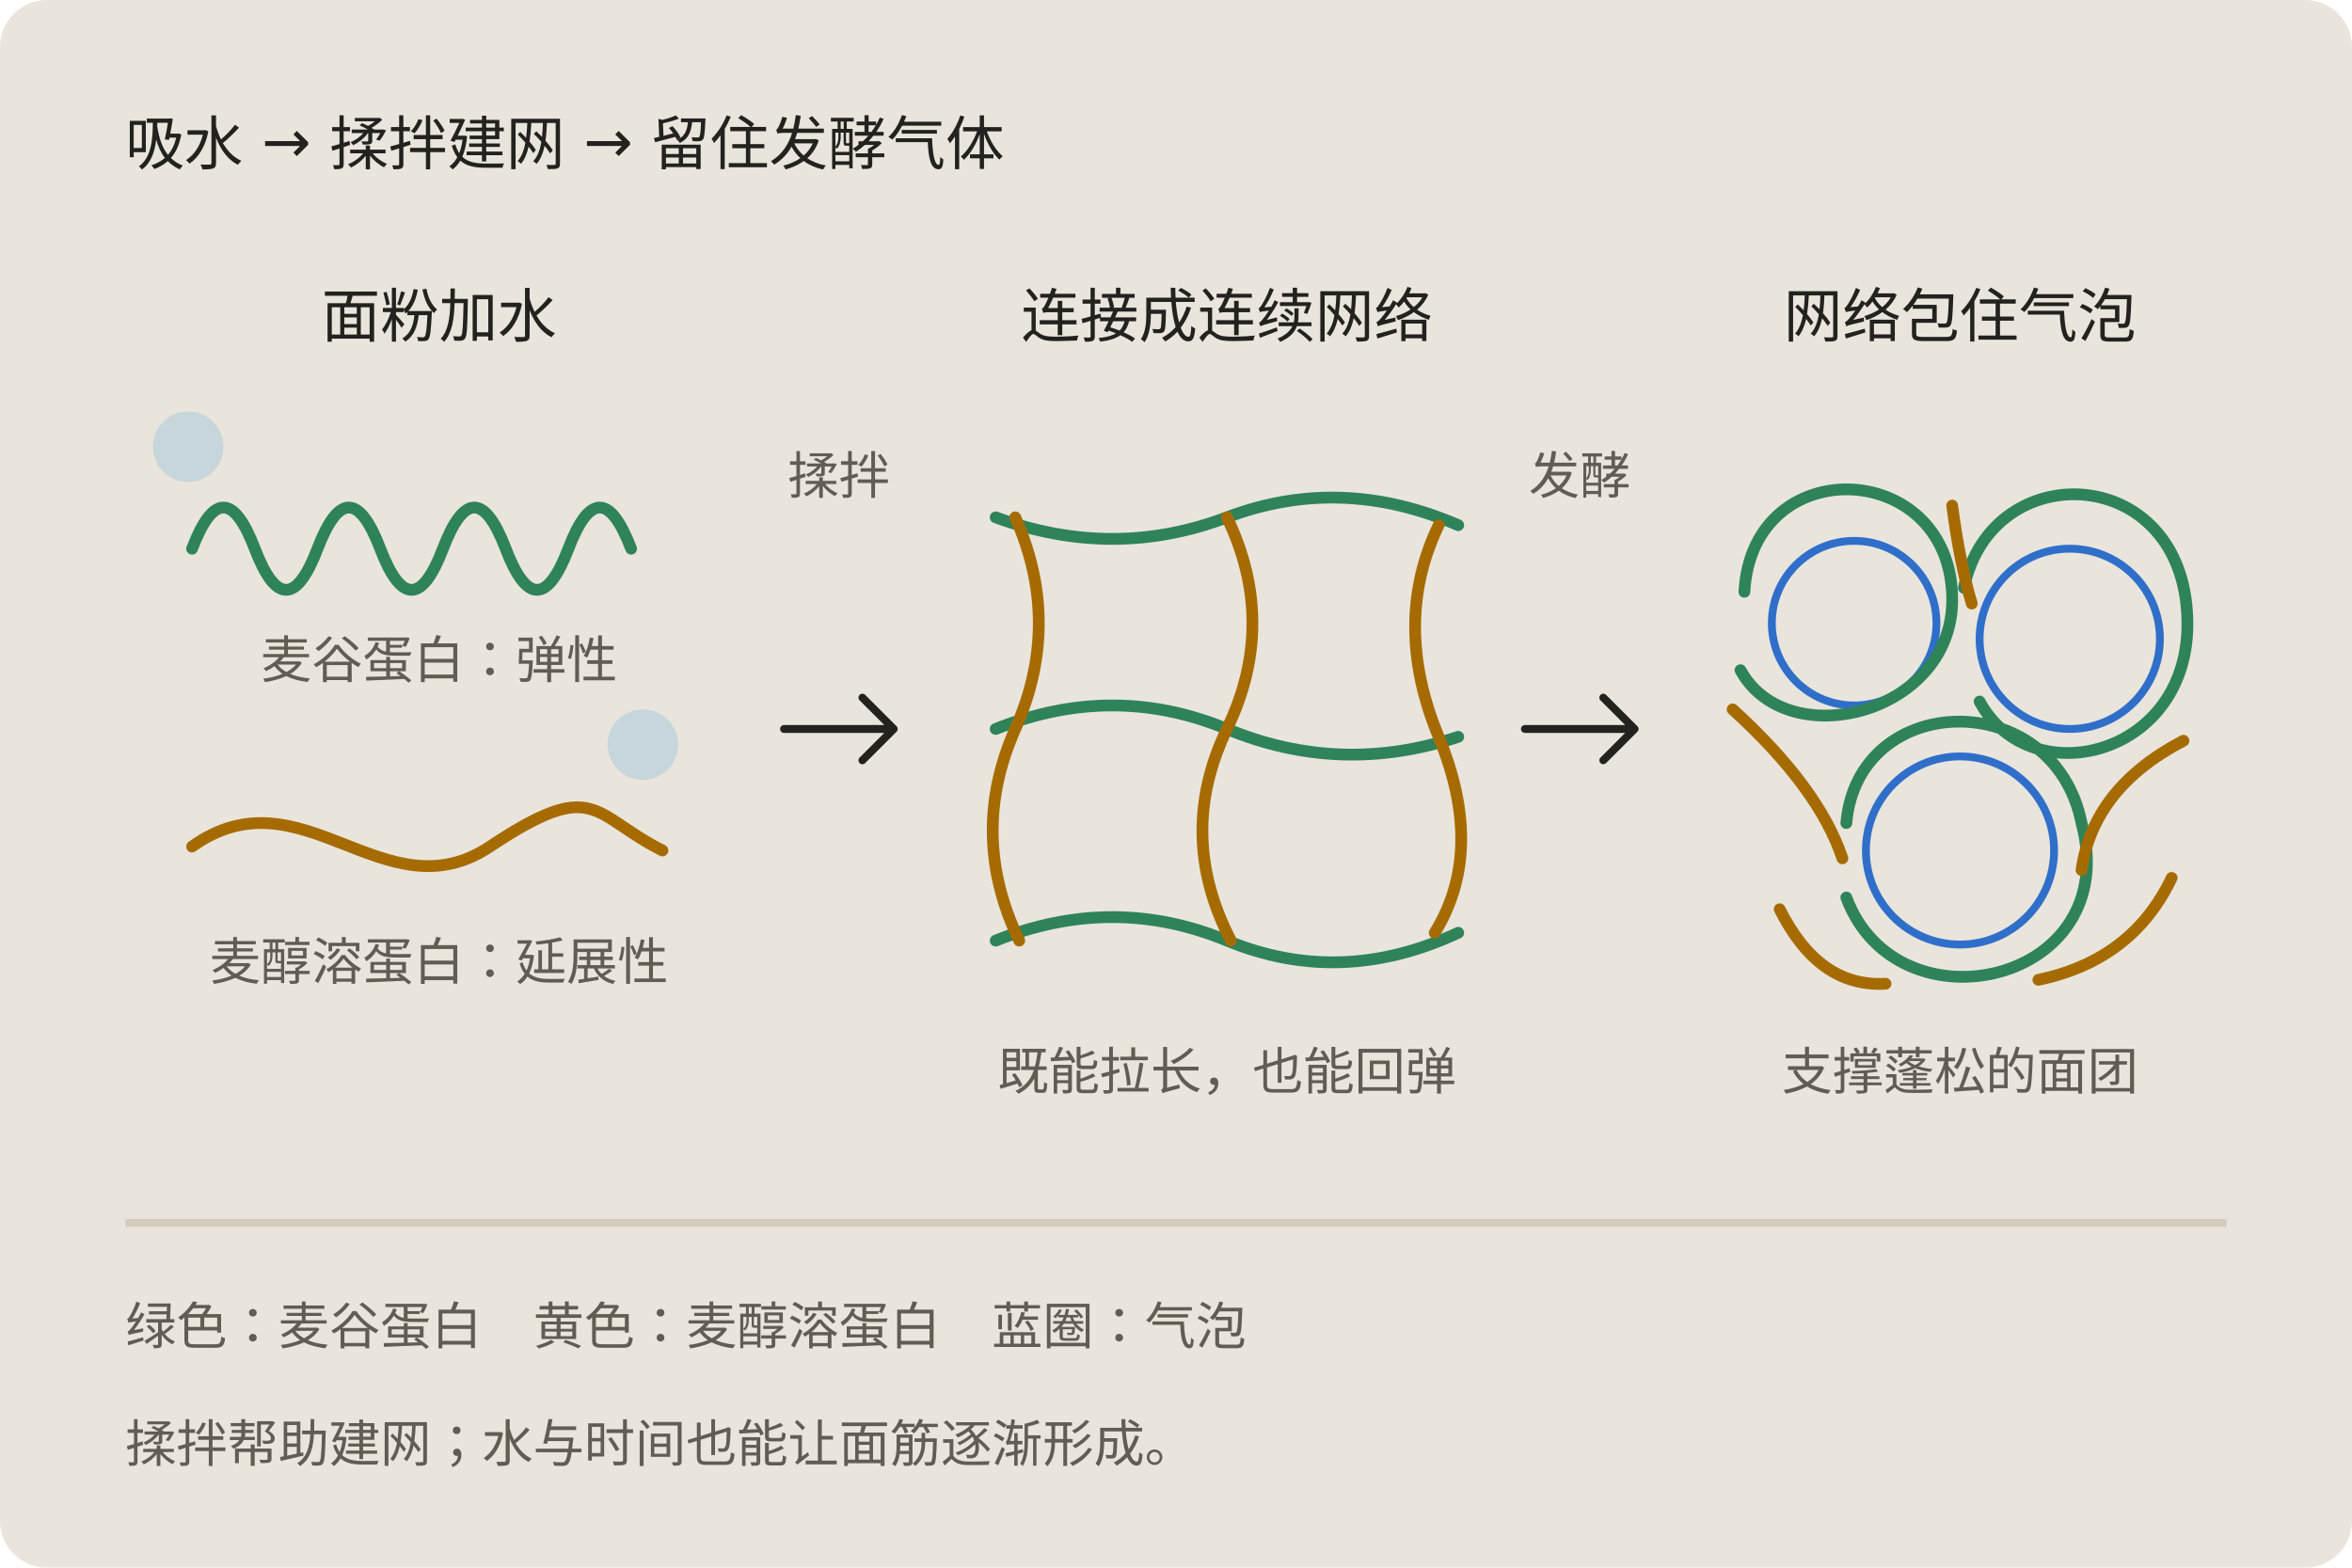
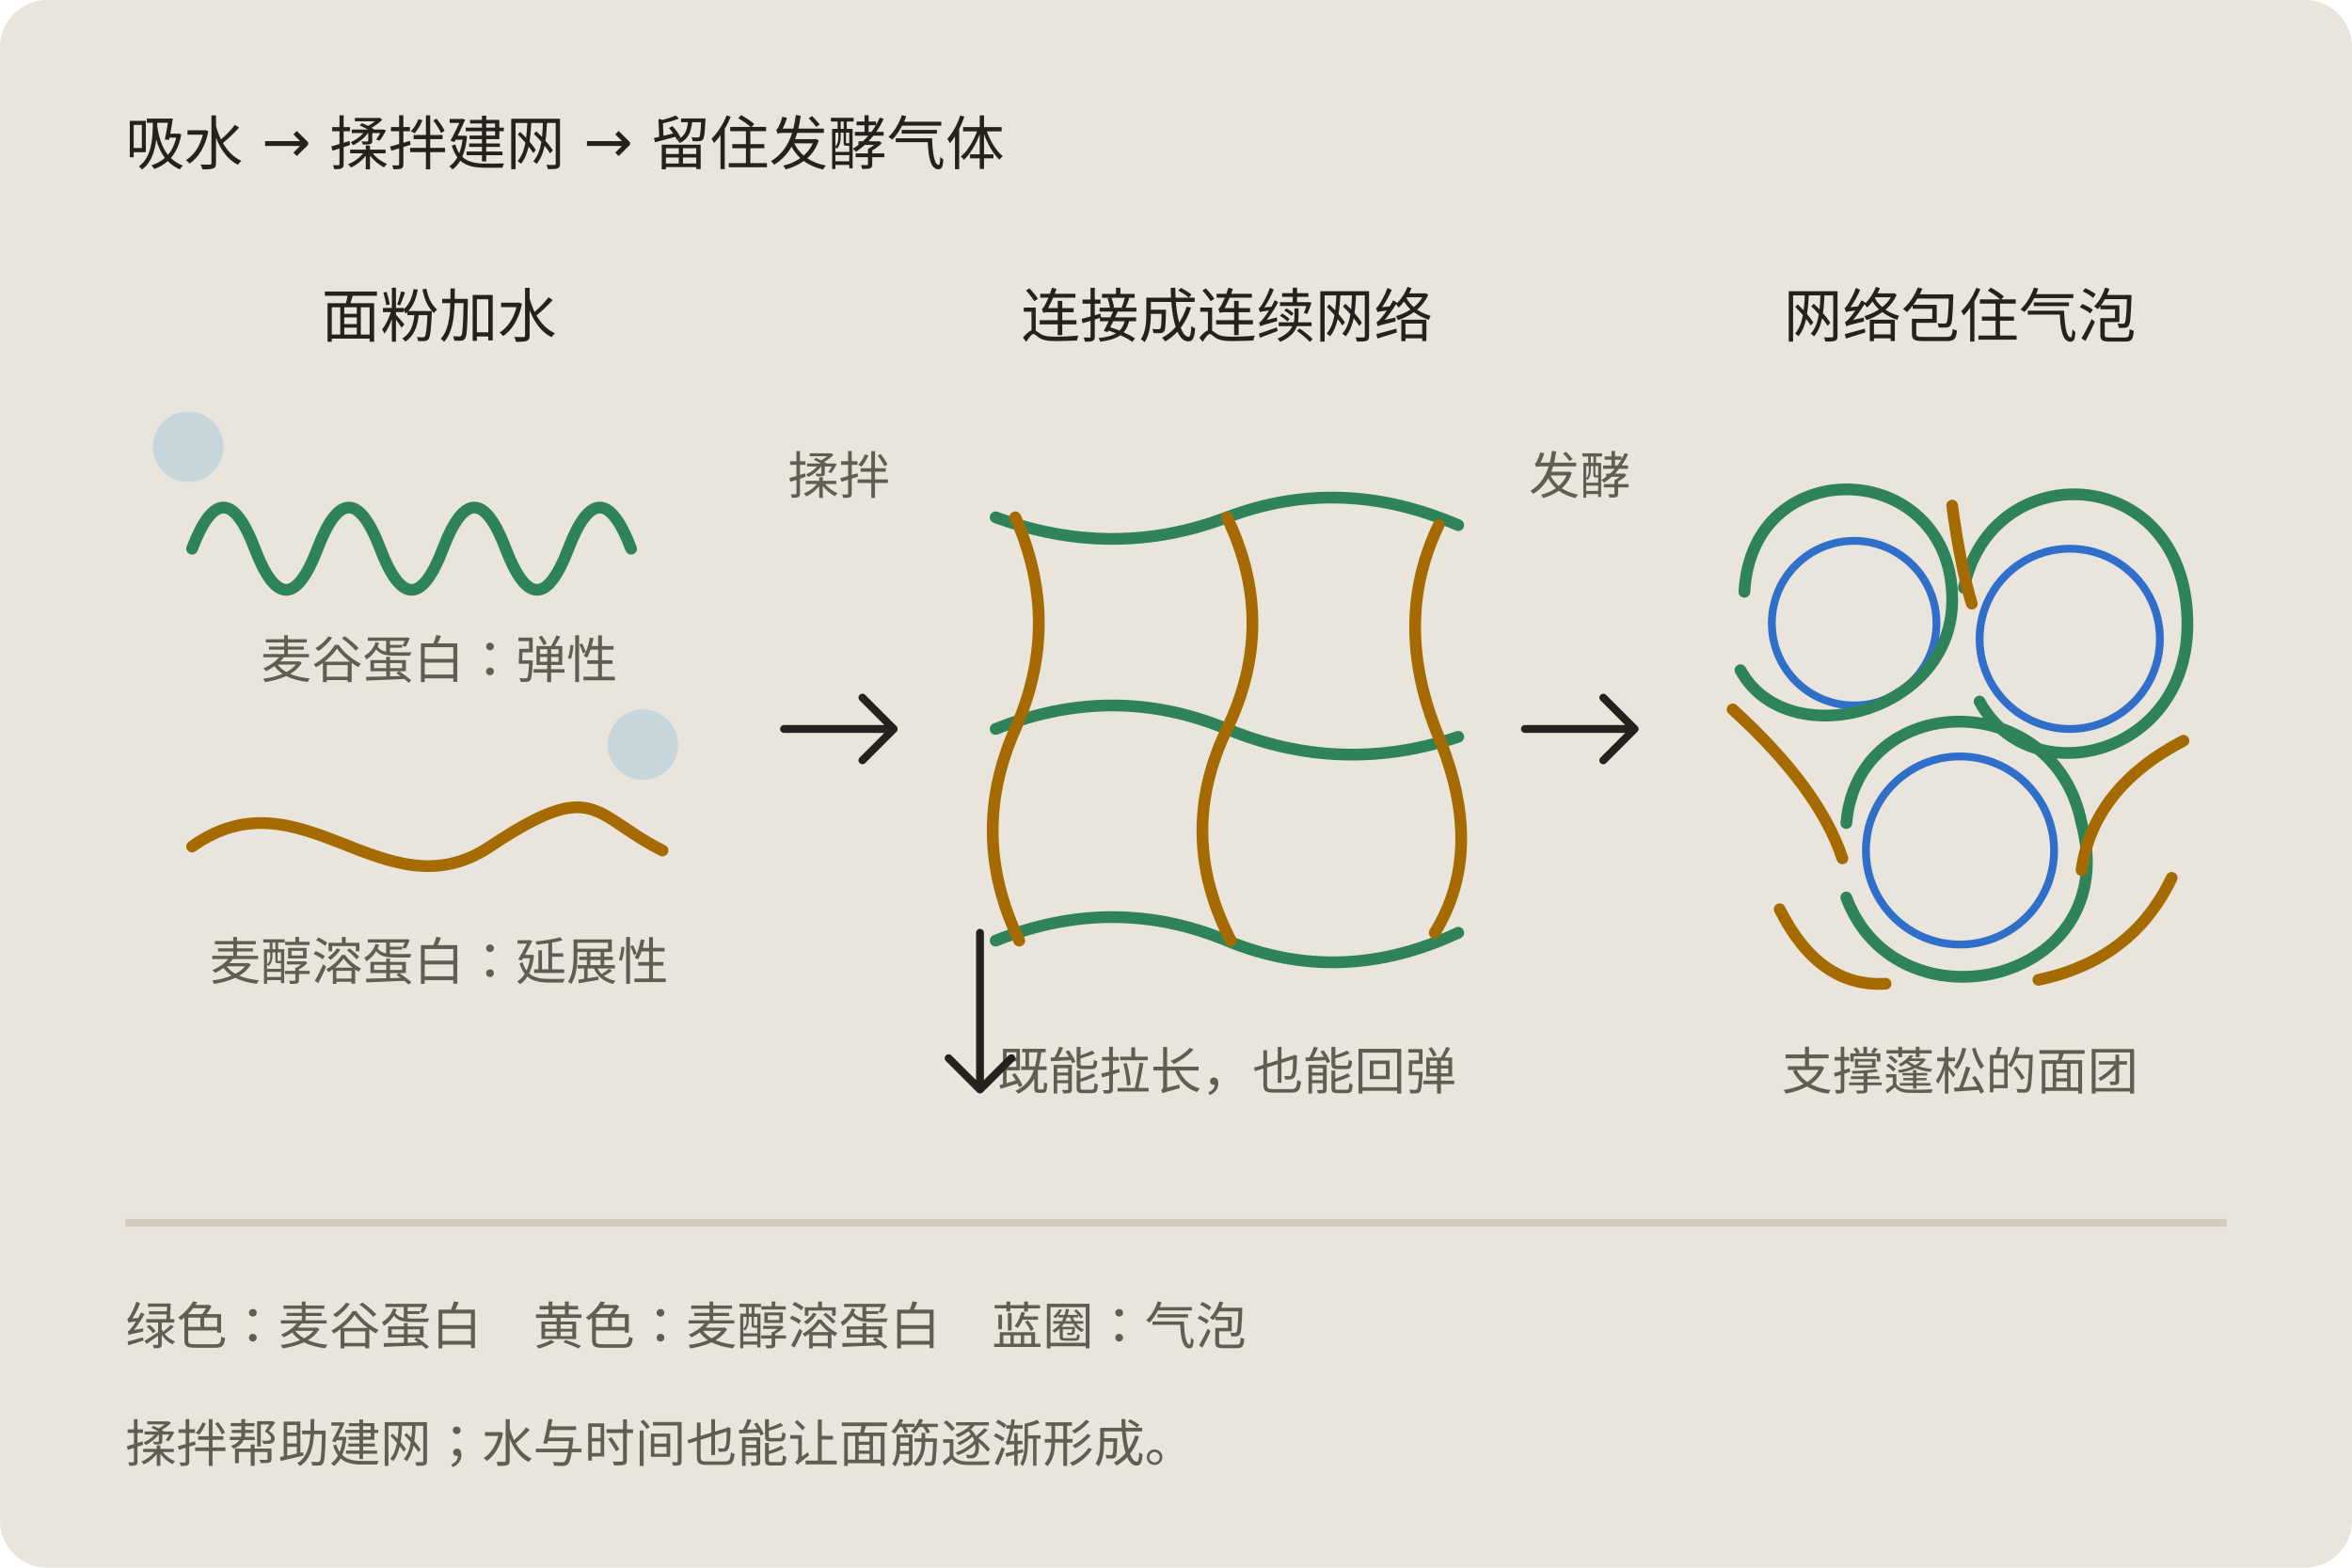
- <svg xmlns="http://www.w3.org/2000/svg" viewBox="0 0 600 400" role="img" aria-labelledby="t d">
+ <svg xmlns="http://www.w3.org/2000/svg" viewBox="0 0 600 400" role="img" aria-labelledby="t d" data-narrow="340 510">
  <style>
    .bg { fill: var(--surface, #e9e5dc); }
    .line { stroke: var(--text, #24221e); stroke-width: 2; fill: none; stroke-linecap: round; stroke-linejoin: round; }
    .elastic { stroke: var(--accent-green, #2f8359); stroke-width: 3; fill: none; stroke-linecap: round; }
    .stretch { stroke: var(--accent-yellow, #a66b00); stroke-width: 3; fill: none; stroke-linecap: round; }
    .bubble { fill: var(--surface, #e9e5dc); stroke: var(--accent-blue, #2f6fca); stroke-width: 2; }
    .water { fill: #9cc3d9; fill-opacity: .45; }
    .border { stroke: var(--border, #d3ccbe); stroke-width: 2; fill: none; }
    .label { font: 15px "Source Han Sans SC", "PingFang SC", sans-serif; fill: var(--text, #24221e); }
    .muted { fill: var(--muted, #625d53); font-size: 13px; }
  </style>
  <rect class="bg" width="600" height="400" rx="12" />
-   <text class="label" x="32" y="42">吸水 → 揉拌建网 → 留住发酵气体</text>
-   <text class="label" x="112" y="86" text-anchor="middle">面粉加水</text>
-   <circle class="water" cx="48" cy="114" r="9" />
-   <circle class="water" cx="164" cy="190" r="9" />
-   <path class="elastic" d="M49 140 Q57 119 65 140 T81 140 T97 140 T113 140 T129 140 T145 140 T161 140" />
-   <text class="label muted" x="112" y="173" text-anchor="middle">麦谷蛋白：弹性</text>
-   <path class="stretch" d="M49 216 C77 196 98 234 125 216 S151 208 169 217" />
-   <text class="label muted" x="112" y="250" text-anchor="middle">麦醇溶蛋白：延展性</text>
-   <path class="line" d="M200 186 H228 M220 178 L228 186 L220 194" />
-   <text class="label muted" x="214" y="126" text-anchor="middle">揉拌</text>
-   <text class="label" x="313" y="86" text-anchor="middle">连接成连续网络</text>
-   <g transform="translate(313 186)">
-     <path class="elastic" d="M-59 -54 Q-29 -43 0 -54 T59 -52 M-59 0 Q-29 -12 0 0 T59 2 M-59 54 Q-29 42 0 54 T59 52" />
-     <path class="stretch" d="M-54 -54 Q-42 -27 -54 0 T-53 54 M0 -54 Q13 -27 0 0 T1 54 M54 -52 Q42 -27 54 2 T53 52" />
+   <g class="lead">
+     <text class="label" x="32" y="42">吸水 → 揉拌建网 → 留住发酵气体</text>
  </g>
-   <text class="label muted" x="313" y="278" text-anchor="middle">既能拉长，也能回弹</text>
-   <path class="line" d="M389 186 H417 M409 178 L417 186 L409 194" />
-   <text class="label muted" x="403" y="126" text-anchor="middle">发酵</text>
-   <text class="label" x="500" y="86" text-anchor="middle">网络包住气泡</text>
-   <g transform="translate(500 186)">
-     <circle class="bubble" cx="-27" cy="-27" r="21" />
-     <circle class="bubble" cx="28" cy="-23" r="23" />
-     <circle class="bubble" cx="0" cy="31" r="24" />
-     <path class="elastic" d="M-55 -35 C-53 -71 -3 -69 -2 -34 C-1 -4 -44 7 -56 -15 M1 -36 C8 -70 57 -68 58 -28 C59 7 18 17 5 -7 M-29 24 C-26 -10 24 -11 31 24 C42 65 -16 78 -29 43" />
-     <path class="stretch" d="M-58 -5 Q-36 15 -30 33 M-2 -57 Q0 -42 3 -32 M57 3 Q34 15 31 36 M-46 46 Q-36 66 -19 65 M20 64 Q44 59 54 38" />
+   <g class="panel" data-narrow="-22 -56">
+     <text class="label" x="112" y="86" text-anchor="middle">面粉加水</text>
+     <circle class="water" cx="48" cy="114" r="9" />
+     <circle class="water" cx="164" cy="190" r="9" />
+     <path class="elastic" d="M49 140 Q57 119 65 140 T81 140 T97 140 T113 140 T129 140 T145 140 T161 140" />
+     <text class="label muted" x="112" y="173" text-anchor="middle">麦谷蛋白：弹性</text>
+     <path class="stretch" d="M49 216 C77 196 98 234 125 216 S151 208 169 217" />
+     <text class="label muted" x="112" y="250" text-anchor="middle">麦醇溶蛋白：延展性</text>
  </g>
-   <text class="label muted" x="500" y="278" text-anchor="middle">支撑蓬松的面团</text>
-   <path class="border" d="M32 312 H568" />
-   <text class="label muted" x="32" y="343">绿色：麦谷蛋白　黄色：麦醇溶蛋白　蓝圈：气泡</text>
-   <text class="label muted" x="32" y="373">揉拌帮助建网；水与时间也能让面筋逐渐形成。</text>
+   <g class="link" data-narrow="-43 -56">
+     <path class="line" d="M200 186 H228 M220 178 L228 186 L220 194" />
+   </g>
+   <text class="label muted" x="214" y="126" text-anchor="middle" data-narrow="-43 -10">揉拌</text>
+   <g class="panel" data-narrow="-63 -56">
+     <text class="label" x="313" y="86" text-anchor="middle">连接成连续网络</text>
+     <g transform="translate(313 186)">
+       <path class="elastic" d="M-59 -54 Q-29 -43 0 -54 T59 -52 M-59 0 Q-29 -12 0 0 T59 2 M-59 54 Q-29 42 0 54 T59 52" />
+       <path class="stretch" d="M-54 -54 Q-42 -27 -54 0 T-53 54 M0 -54 Q13 -27 0 0 T1 54 M54 -52 Q42 -27 54 2 T53 52" />
+     </g>
+     <text class="label muted" x="313" y="278" text-anchor="middle">既能拉长，也能回弹</text>
+   </g>
+   <path class="line wide-only" d="M389 186 H417 M409 178 L417 186 L409 194" />
+   <g class="narrow-only">
+     <path class="line" d="M250 238 V278 M242 270 L250 278 L258 270" />
+   </g>
+   <text class="label muted" x="403" y="126" text-anchor="middle" data-narrow="-203 136">发酵</text>
+   <g class="panel" data-narrow="-250 214">
+     <text class="label" x="500" y="86" text-anchor="middle">网络包住气泡</text>
+     <g transform="translate(500 186)">
+       <circle class="bubble" cx="-27" cy="-27" r="21" />
+       <circle class="bubble" cx="28" cy="-23" r="23" />
+       <circle class="bubble" cx="0" cy="31" r="24" />
+       <path class="elastic" d="M-55 -35 C-53 -71 -3 -69 -2 -34 C-1 -4 -44 7 -56 -15 M1 -36 C8 -70 57 -68 58 -28 C59 7 18 17 5 -7 M-29 24 C-26 -10 24 -11 31 24 C42 65 -16 78 -29 43" />
+       <path class="stretch" d="M-58 -5 Q-36 15 -30 33 M-2 -57 Q0 -42 3 -32 M57 3 Q34 15 31 36 M-46 46 Q-36 66 -19 65 M20 64 Q44 59 54 38" />
+     </g>
+     <text class="label muted" x="500" y="278" text-anchor="middle">支撑蓬松的面团</text>
+   </g>
+   <path class="border wide-only" d="M32 312 H568" />
+   <g class="notes">
+     <text class="label muted" x="32" y="343">绿色：麦谷蛋白　黄色：麦醇溶蛋白　蓝圈：气泡</text>
+     <text class="label muted" x="32" y="373">揉拌帮助建网；水与时间也能让面筋逐渐形成。</text>
+   </g>
</svg>
